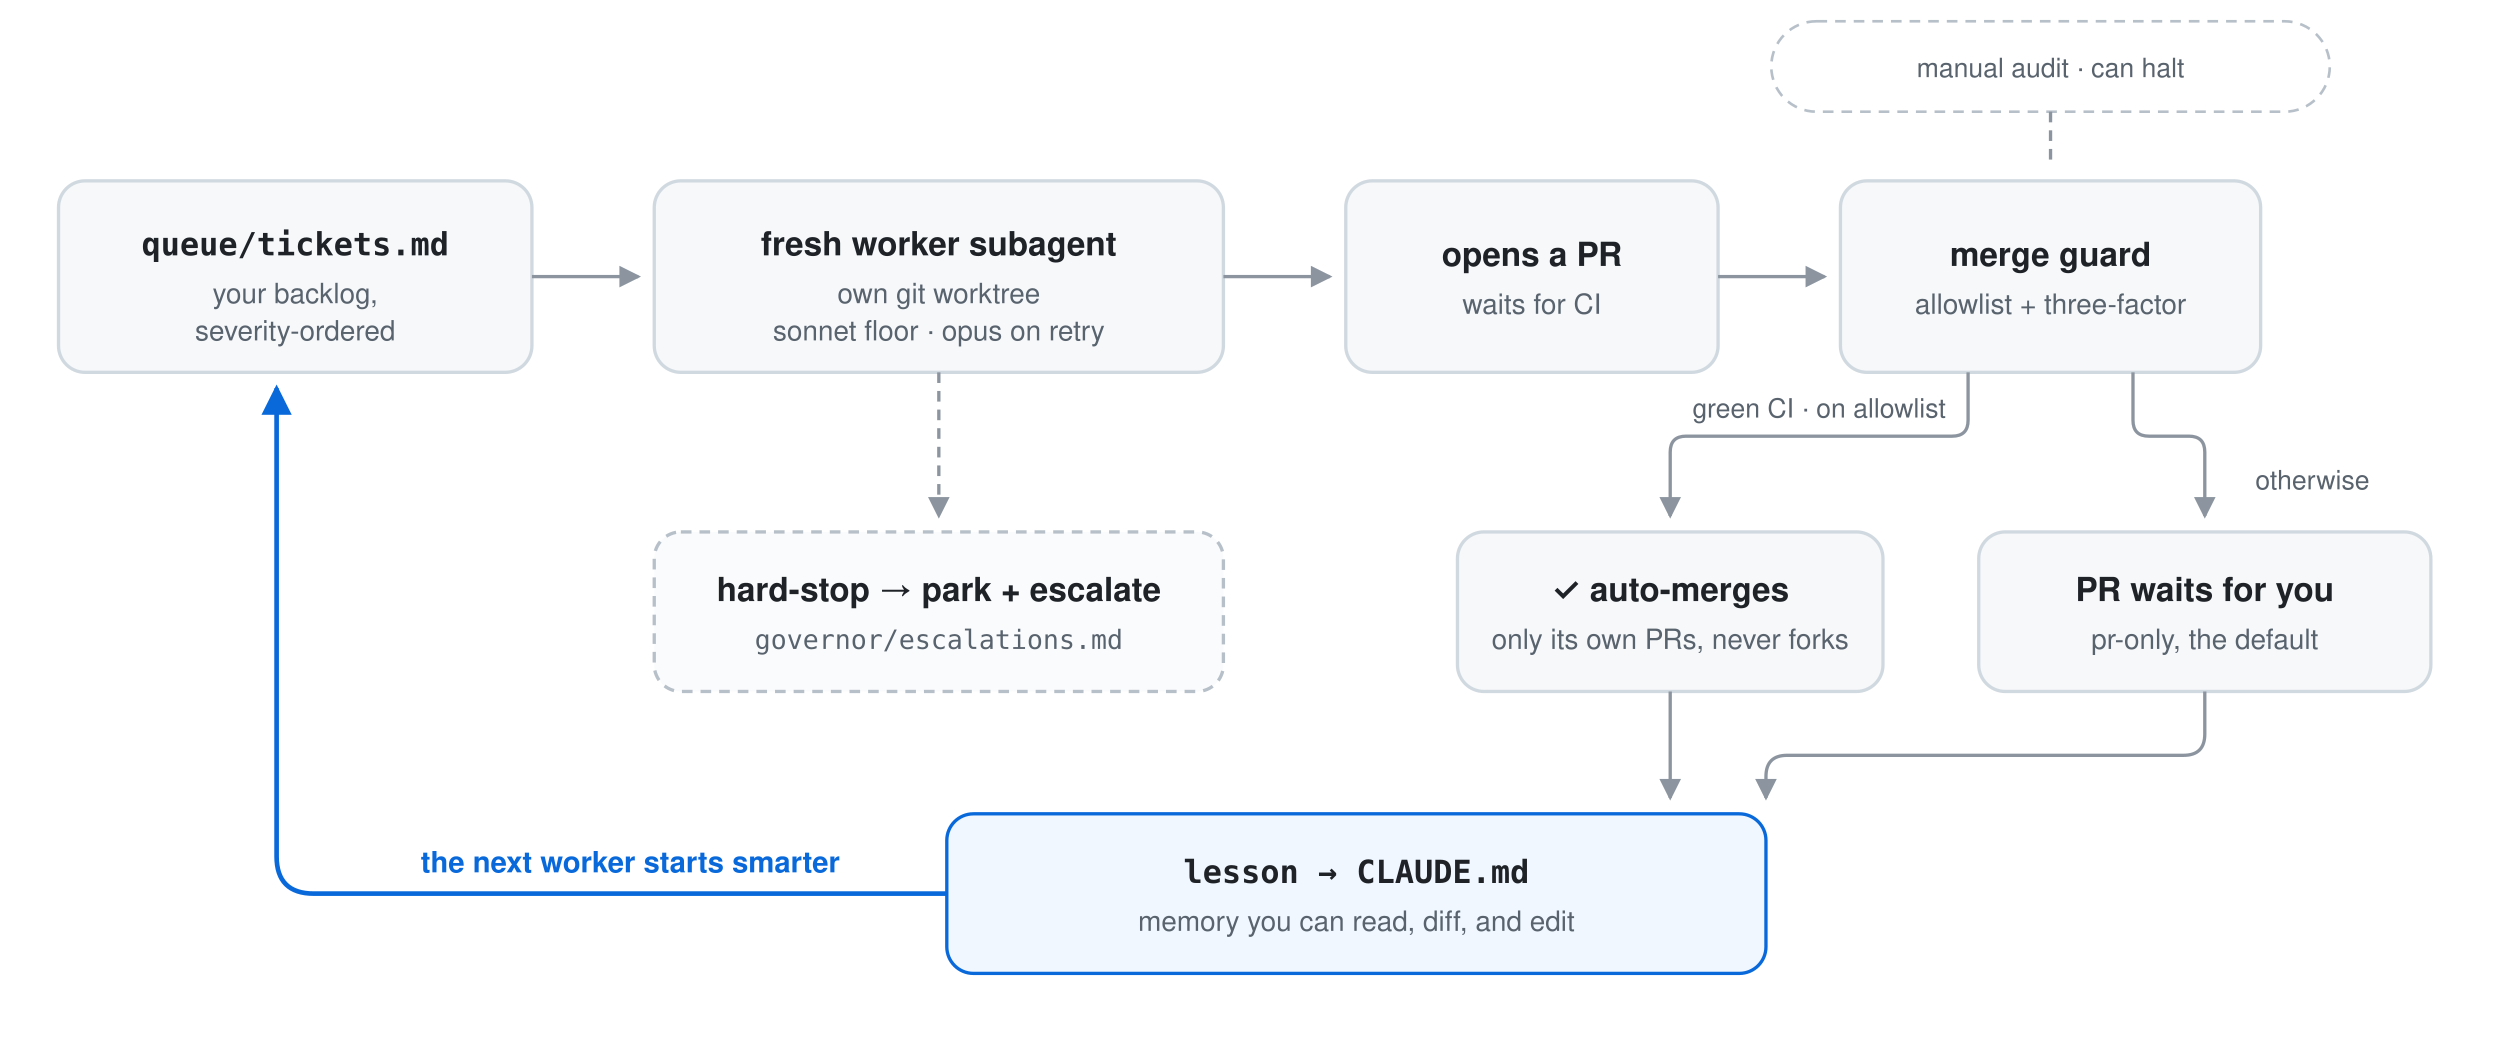
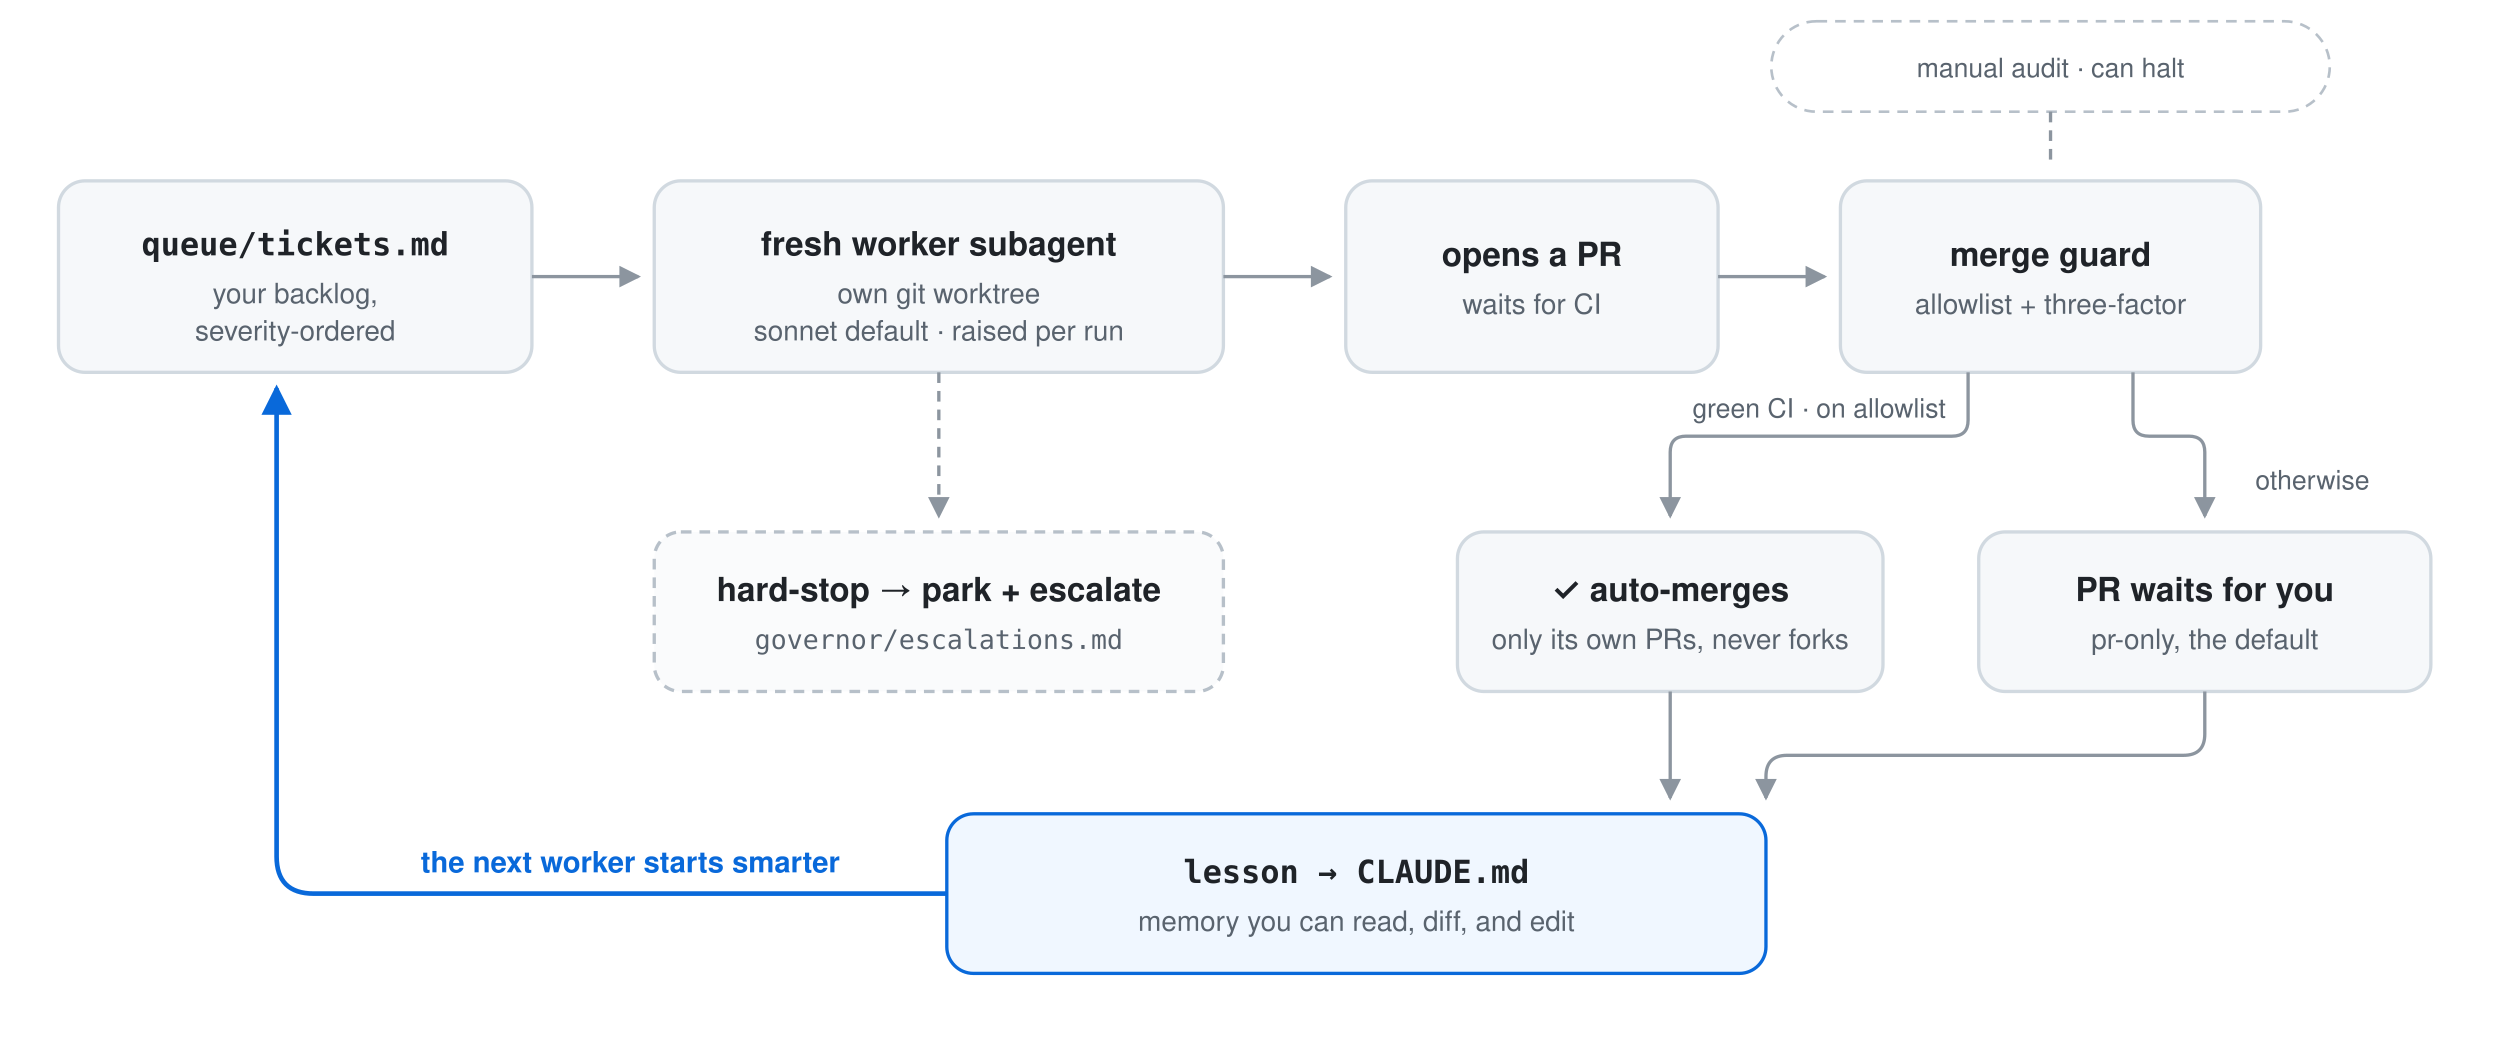
<svg xmlns="http://www.w3.org/2000/svg" viewBox="0 0 940 400" width="940" height="400" role="img" aria-label="The shiploop governor loop">
  <style>
    .title { font: 600 12.5px ui-sans-serif, -apple-system, "Segoe UI", Helvetica, Arial, sans-serif; fill: #1f2328; }
    .sub   { font: 400 10.5px ui-sans-serif, -apple-system, "Segoe UI", Helvetica, Arial, sans-serif; fill: #59636e; }
    .lbl   { font: 400 10px ui-sans-serif, -apple-system, "Segoe UI", Helvetica, Arial, sans-serif; fill: #59636e; }
    .mono  { font: 600 12px ui-monospace, SFMono-Regular, Menlo, Consolas, monospace; fill: #1f2328; }
    .monosub { font: 400 10px ui-monospace, SFMono-Regular, Menlo, Consolas, monospace; fill: #59636e; }
    .box   { fill: #f6f8fa; stroke: #d1d9e0; stroke-width: 1.25; }
    .ghost { fill: none; stroke: #b7c0c9; stroke-width: 1; stroke-dasharray: 4 3; }
    .halt  { fill: #fafbfc; stroke: #b7c0c9; stroke-width: 1.25; stroke-dasharray: 4 3; }
    .acc   { fill: #f0f7ff; stroke: #0969da; stroke-width: 1.25; }
    .edge  { fill: none; stroke: #8c959f; stroke-width: 1.25; }
    .dash  { fill: none; stroke: #8c959f; stroke-width: 1.25; stroke-dasharray: 4 3; }
    .loop  { fill: none; stroke: #0969da; stroke-width: 1.75; }
    .looplbl { font: 600 11px ui-sans-serif, -apple-system, "Segoe UI", Helvetica, Arial, sans-serif; fill: #0969da; }
  </style>
  <defs>
    <marker id="a" viewBox="0 0 8 8" refX="7" refY="4" markerWidth="6.5" markerHeight="6.5" orient="auto-start-reverse">
      <path d="M0 0 L8 4 L0 8 Z" fill="#8c959f" />
    </marker>
    <marker id="b" viewBox="0 0 8 8" refX="7" refY="4" markerWidth="6.5" markerHeight="6.5" orient="auto-start-reverse">
      <path d="M0 0 L8 4 L0 8 Z" fill="#0969da" />
    </marker>
  </defs>
  <rect class="ghost" x="666" y="8" width="210" height="34" rx="17" />
  <text class="lbl" x="771" y="29" text-anchor="middle">manual audit · can halt</text>
  <path class="dash" d="M771 42 V62" />
  <rect class="box" x="22" y="68" width="178" height="72" rx="10" />
  <text class="mono" x="111" y="96" text-anchor="middle">queue/tickets.md</text>
  <text class="sub" x="111" y="114" text-anchor="middle">your backlog,</text>
  <text class="sub" x="111" y="128" text-anchor="middle">severity-ordered</text>
  <rect class="box" x="246" y="68" width="214" height="72" rx="10" />
  <text class="title" x="353" y="96" text-anchor="middle">fresh worker subagent</text>
  <text class="sub" x="353" y="114" text-anchor="middle">own git worktree</text>
-   <text class="sub" x="353" y="128" text-anchor="middle">sonnet floor · opus on retry</text>
+   <text class="sub" x="353" y="128" text-anchor="middle">sonnet default · raised per run</text>
  <rect class="box" x="506" y="68" width="140" height="72" rx="10" />
  <text class="title" x="576" y="100" text-anchor="middle">opens a PR</text>
  <text class="sub" x="576" y="118" text-anchor="middle">waits for CI</text>
  <rect class="box" x="692" y="68" width="158" height="72" rx="10" />
  <text class="title" x="771" y="100" text-anchor="middle">merge guard</text>
  <text class="sub" x="771" y="118" text-anchor="middle">allowlist + three-factor</text>
  <path class="edge" d="M200 104 H240" marker-end="url(#a)" />
  <path class="edge" d="M460 104 H500" marker-end="url(#a)" />
  <path class="edge" d="M646 104 H686" marker-end="url(#a)" />
  <path class="edge" d="M740 140 V158 Q740 164 734 164 H634 Q628 164 628 170 V194" marker-end="url(#a)" />
  <text class="lbl" x="684" y="157" text-anchor="middle">green CI · on allowlist</text>
  <path class="edge" d="M802 140 V158 Q802 164 808 164 H823 Q829 164 829 170 V194" marker-end="url(#a)" />
  <text class="lbl" x="848" y="184" text-anchor="start">otherwise</text>
  <rect class="box" x="548" y="200" width="160" height="60" rx="10" />
  <text class="title" x="628" y="226" text-anchor="middle">✓ auto-merges</text>
  <text class="sub" x="628" y="244" text-anchor="middle">only its own PRs, never forks</text>
  <rect class="box" x="744" y="200" width="170" height="60" rx="10" />
  <text class="title" x="829" y="226" text-anchor="middle">PR waits for you</text>
  <text class="sub" x="829" y="244" text-anchor="middle">pr-only, the default</text>
  <path class="dash" d="M353 140 V194" marker-end="url(#a)" />
  <rect class="halt" x="246" y="200" width="214" height="60" rx="10" />
  <text class="title" x="353" y="226" text-anchor="middle">hard-stop → park + escalate</text>
  <text class="monosub" x="353" y="244" text-anchor="middle">governor/escalations.md</text>
  <path class="edge" d="M628 260 V300" marker-end="url(#a)" />
  <path class="edge" d="M829 260 V276 Q829 284 821 284 H672 Q664 284 664 292 V300" marker-end="url(#a)" />
  <rect class="acc" x="356" y="306" width="308" height="60" rx="10" />
  <text class="mono" x="510" y="332" text-anchor="middle">lesson → CLAUDE.md</text>
  <text class="sub" x="510" y="350" text-anchor="middle">memory you can read, diff, and edit</text>
  <path class="loop" d="M356 336 H118 Q104 336 104 322 V146" marker-end="url(#b)" />
  <text class="looplbl" x="237" y="328" text-anchor="middle">the next worker starts smarter</text>
</svg>
